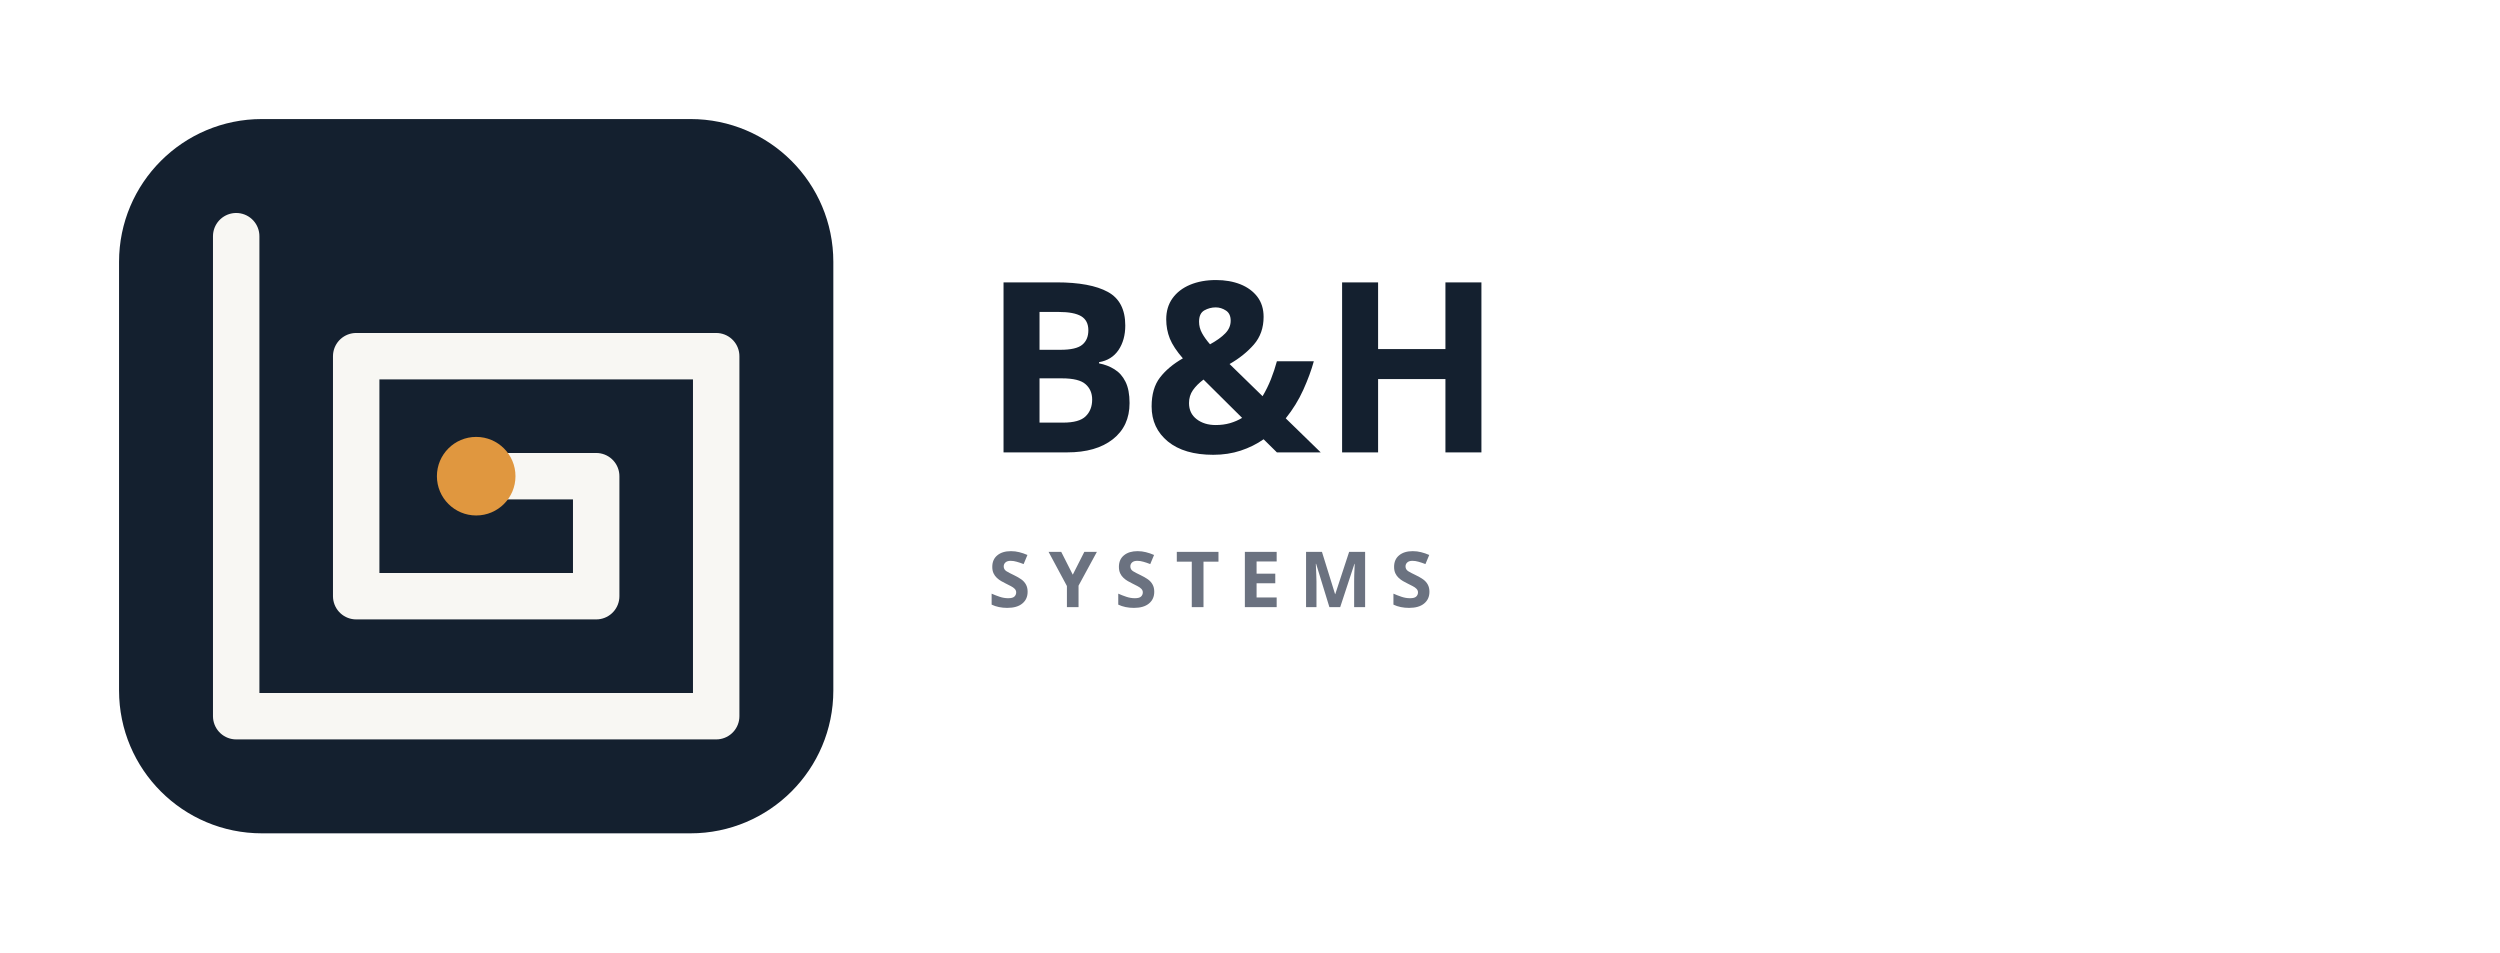
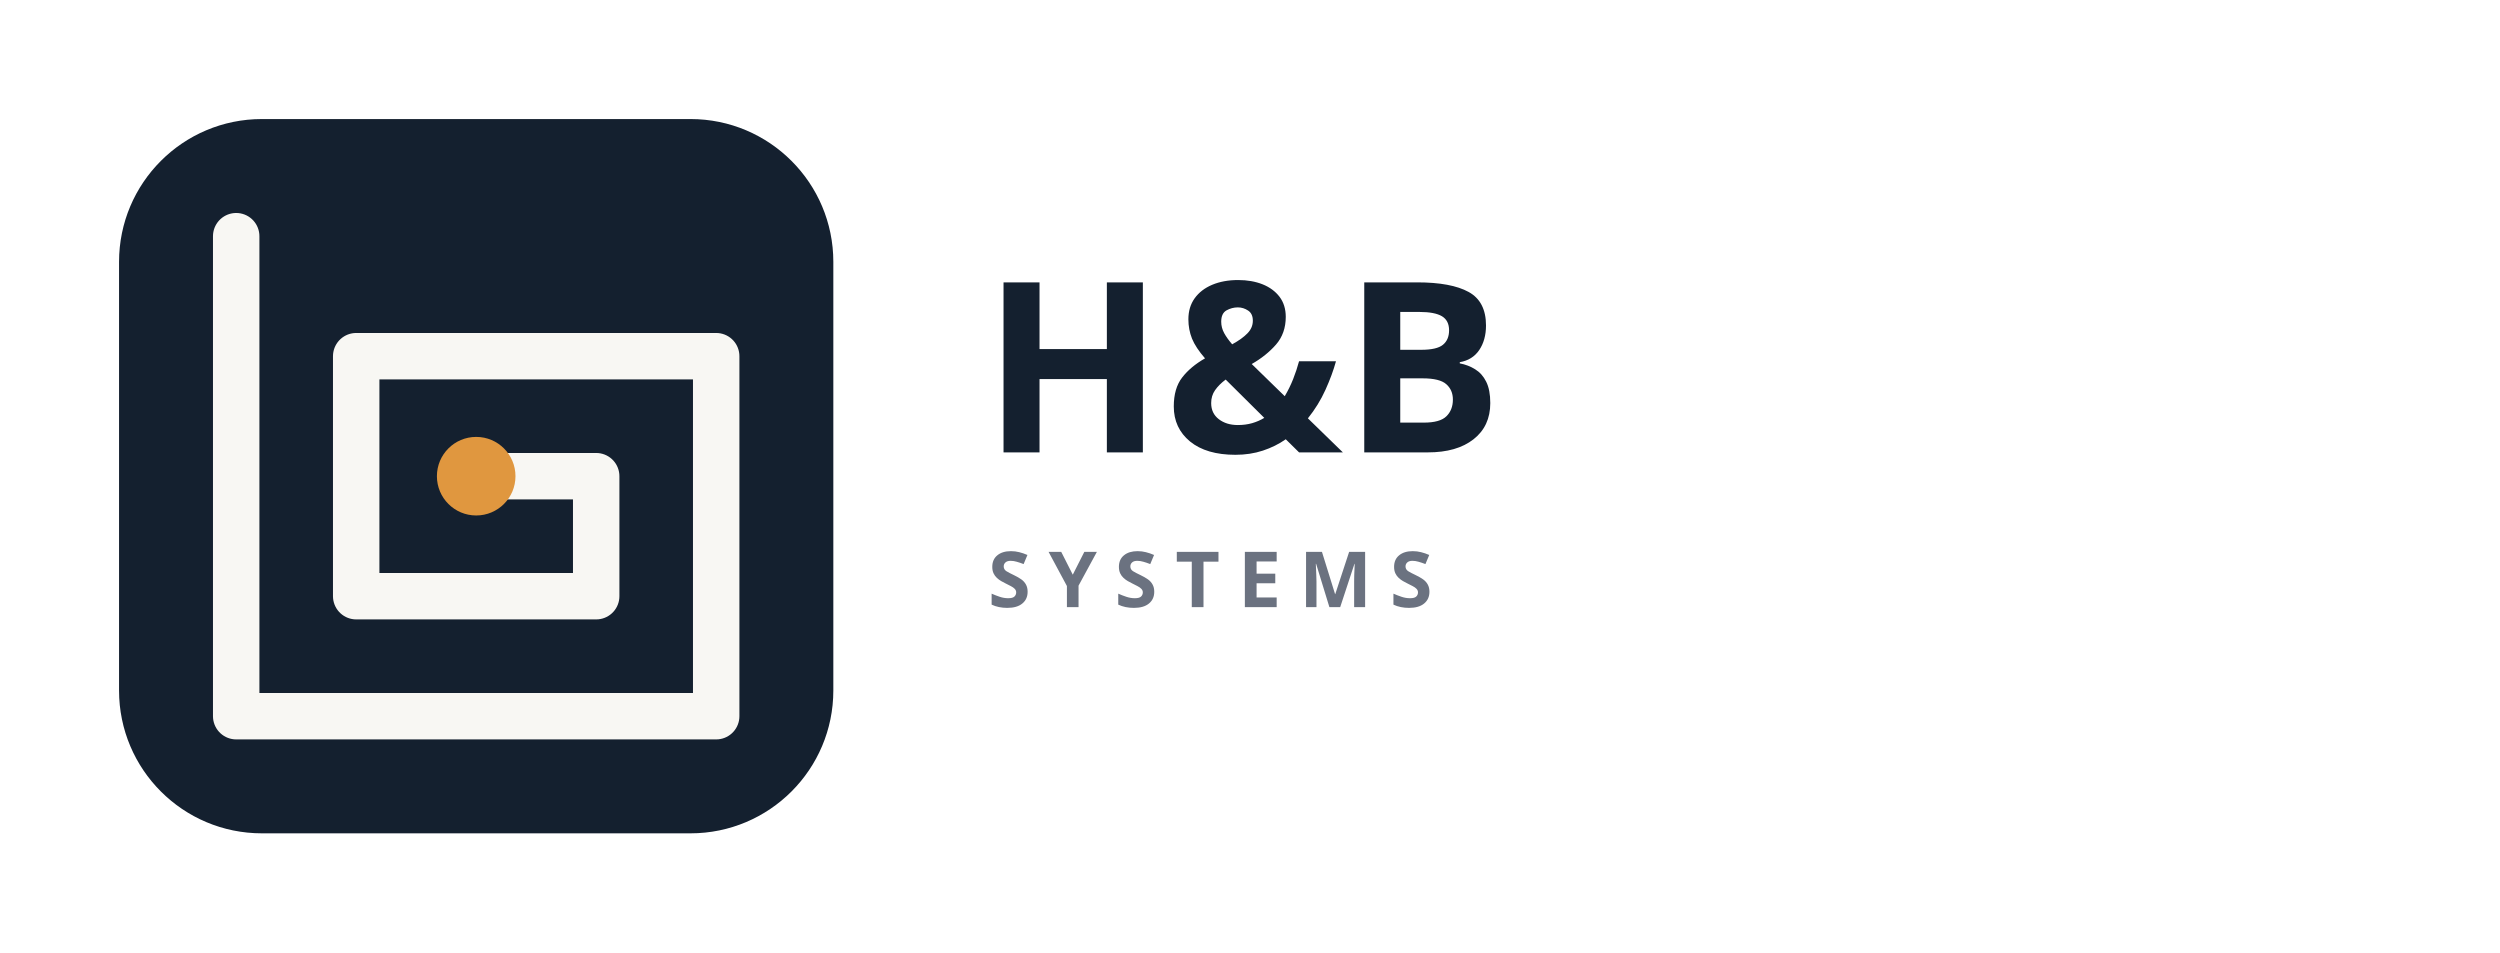
<svg xmlns="http://www.w3.org/2000/svg" width="420" height="160" viewBox="0 0 420 160">
  <g transform="translate(20,20) scale(0.6)">
    <rect x="0" y="0" width="200" height="200" rx="40" fill="#14202F" />
    <path d="M 32.8,32.8 L 32.8,167.2 L 167.2,167.2 L 167.2,66.4 L 66.4,66.4 L 66.4,133.6 L 133.6,133.6 L 133.6,100.0 L 100.0,100.0" fill="none" stroke="#F8F7F3" stroke-width="13" stroke-linecap="round" stroke-linejoin="round" />
    <circle cx="100" cy="100" r="11" fill="#E0973F" />
  </g>
-   <text x="165" y="76" font-family="'Century Gothic', Futura, Poppins, Verdana, sans-serif" font-weight="700" font-size="40" fill="#14202F">B&amp;H</text>
+   <text x="165" y="76" font-family="'Century Gothic', Futura, Poppins, Verdana, sans-serif" font-weight="700" font-size="40" fill="#14202F">H&amp;B</text>
  <text x="166" y="102" font-family="'Century Gothic', Futura, Poppins, Verdana, sans-serif" font-weight="700" font-size="13" letter-spacing="3" fill="#6B7280">SYSTEMS</text>
</svg>
